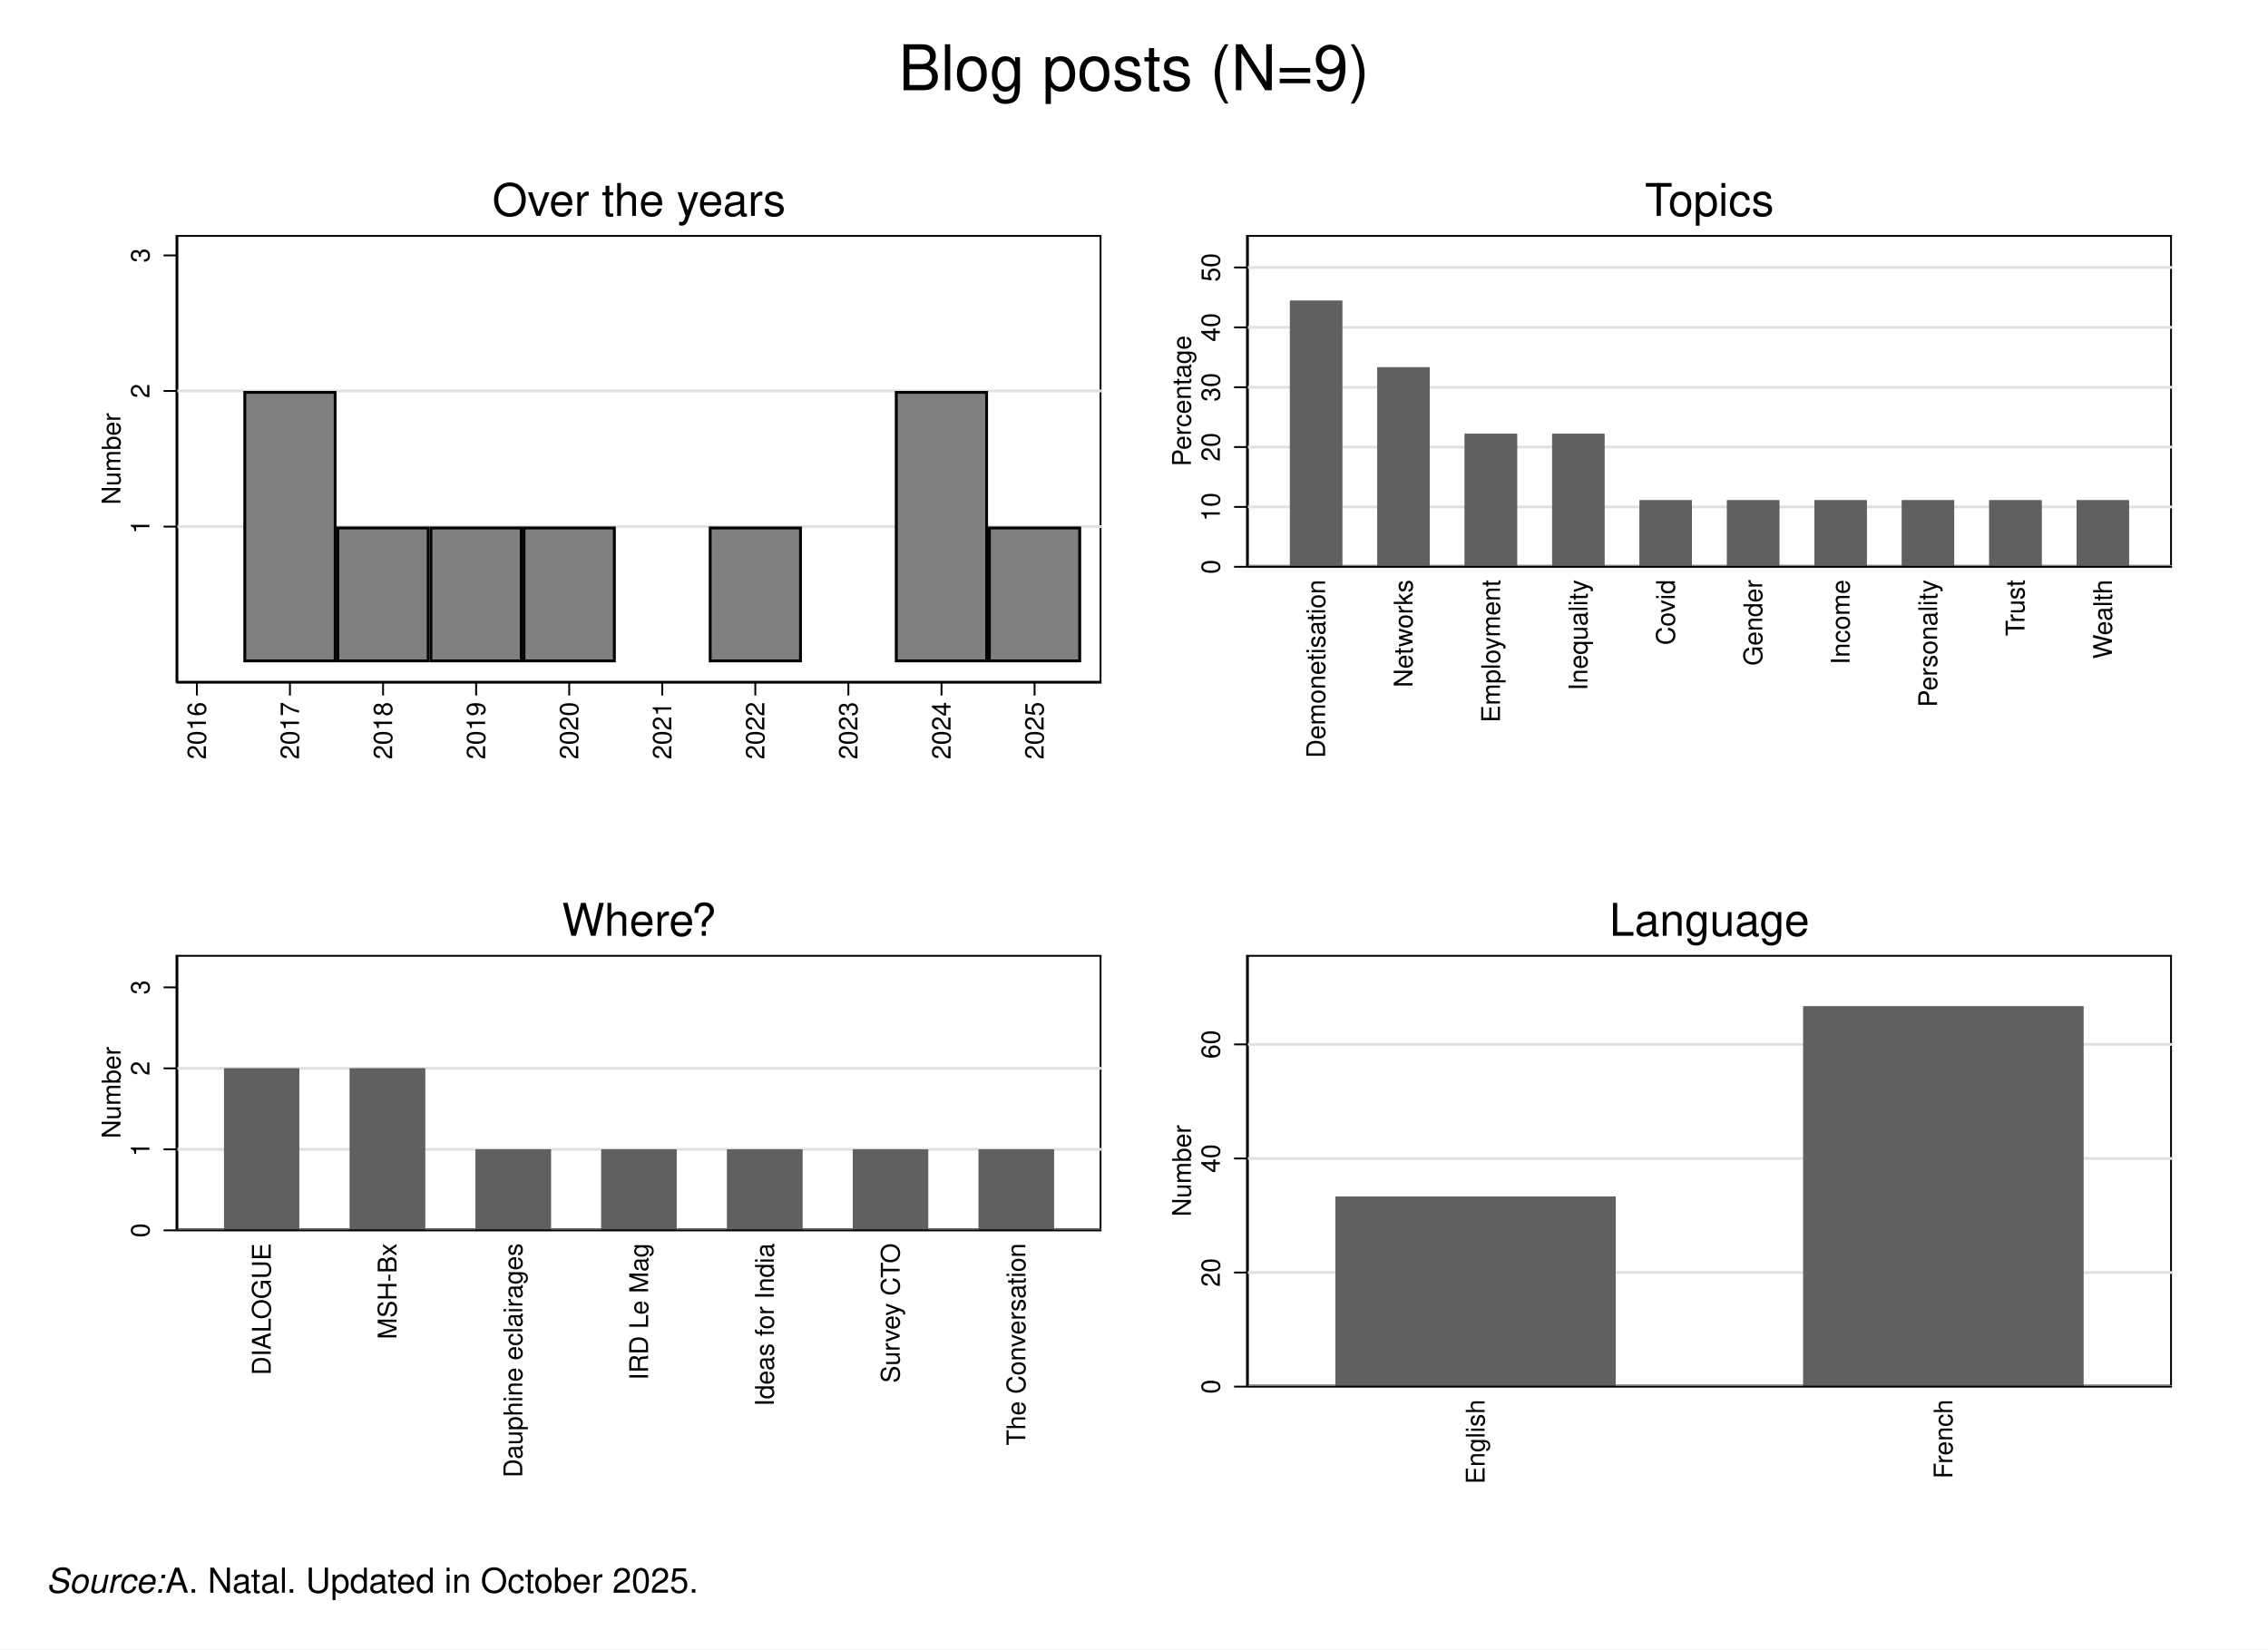
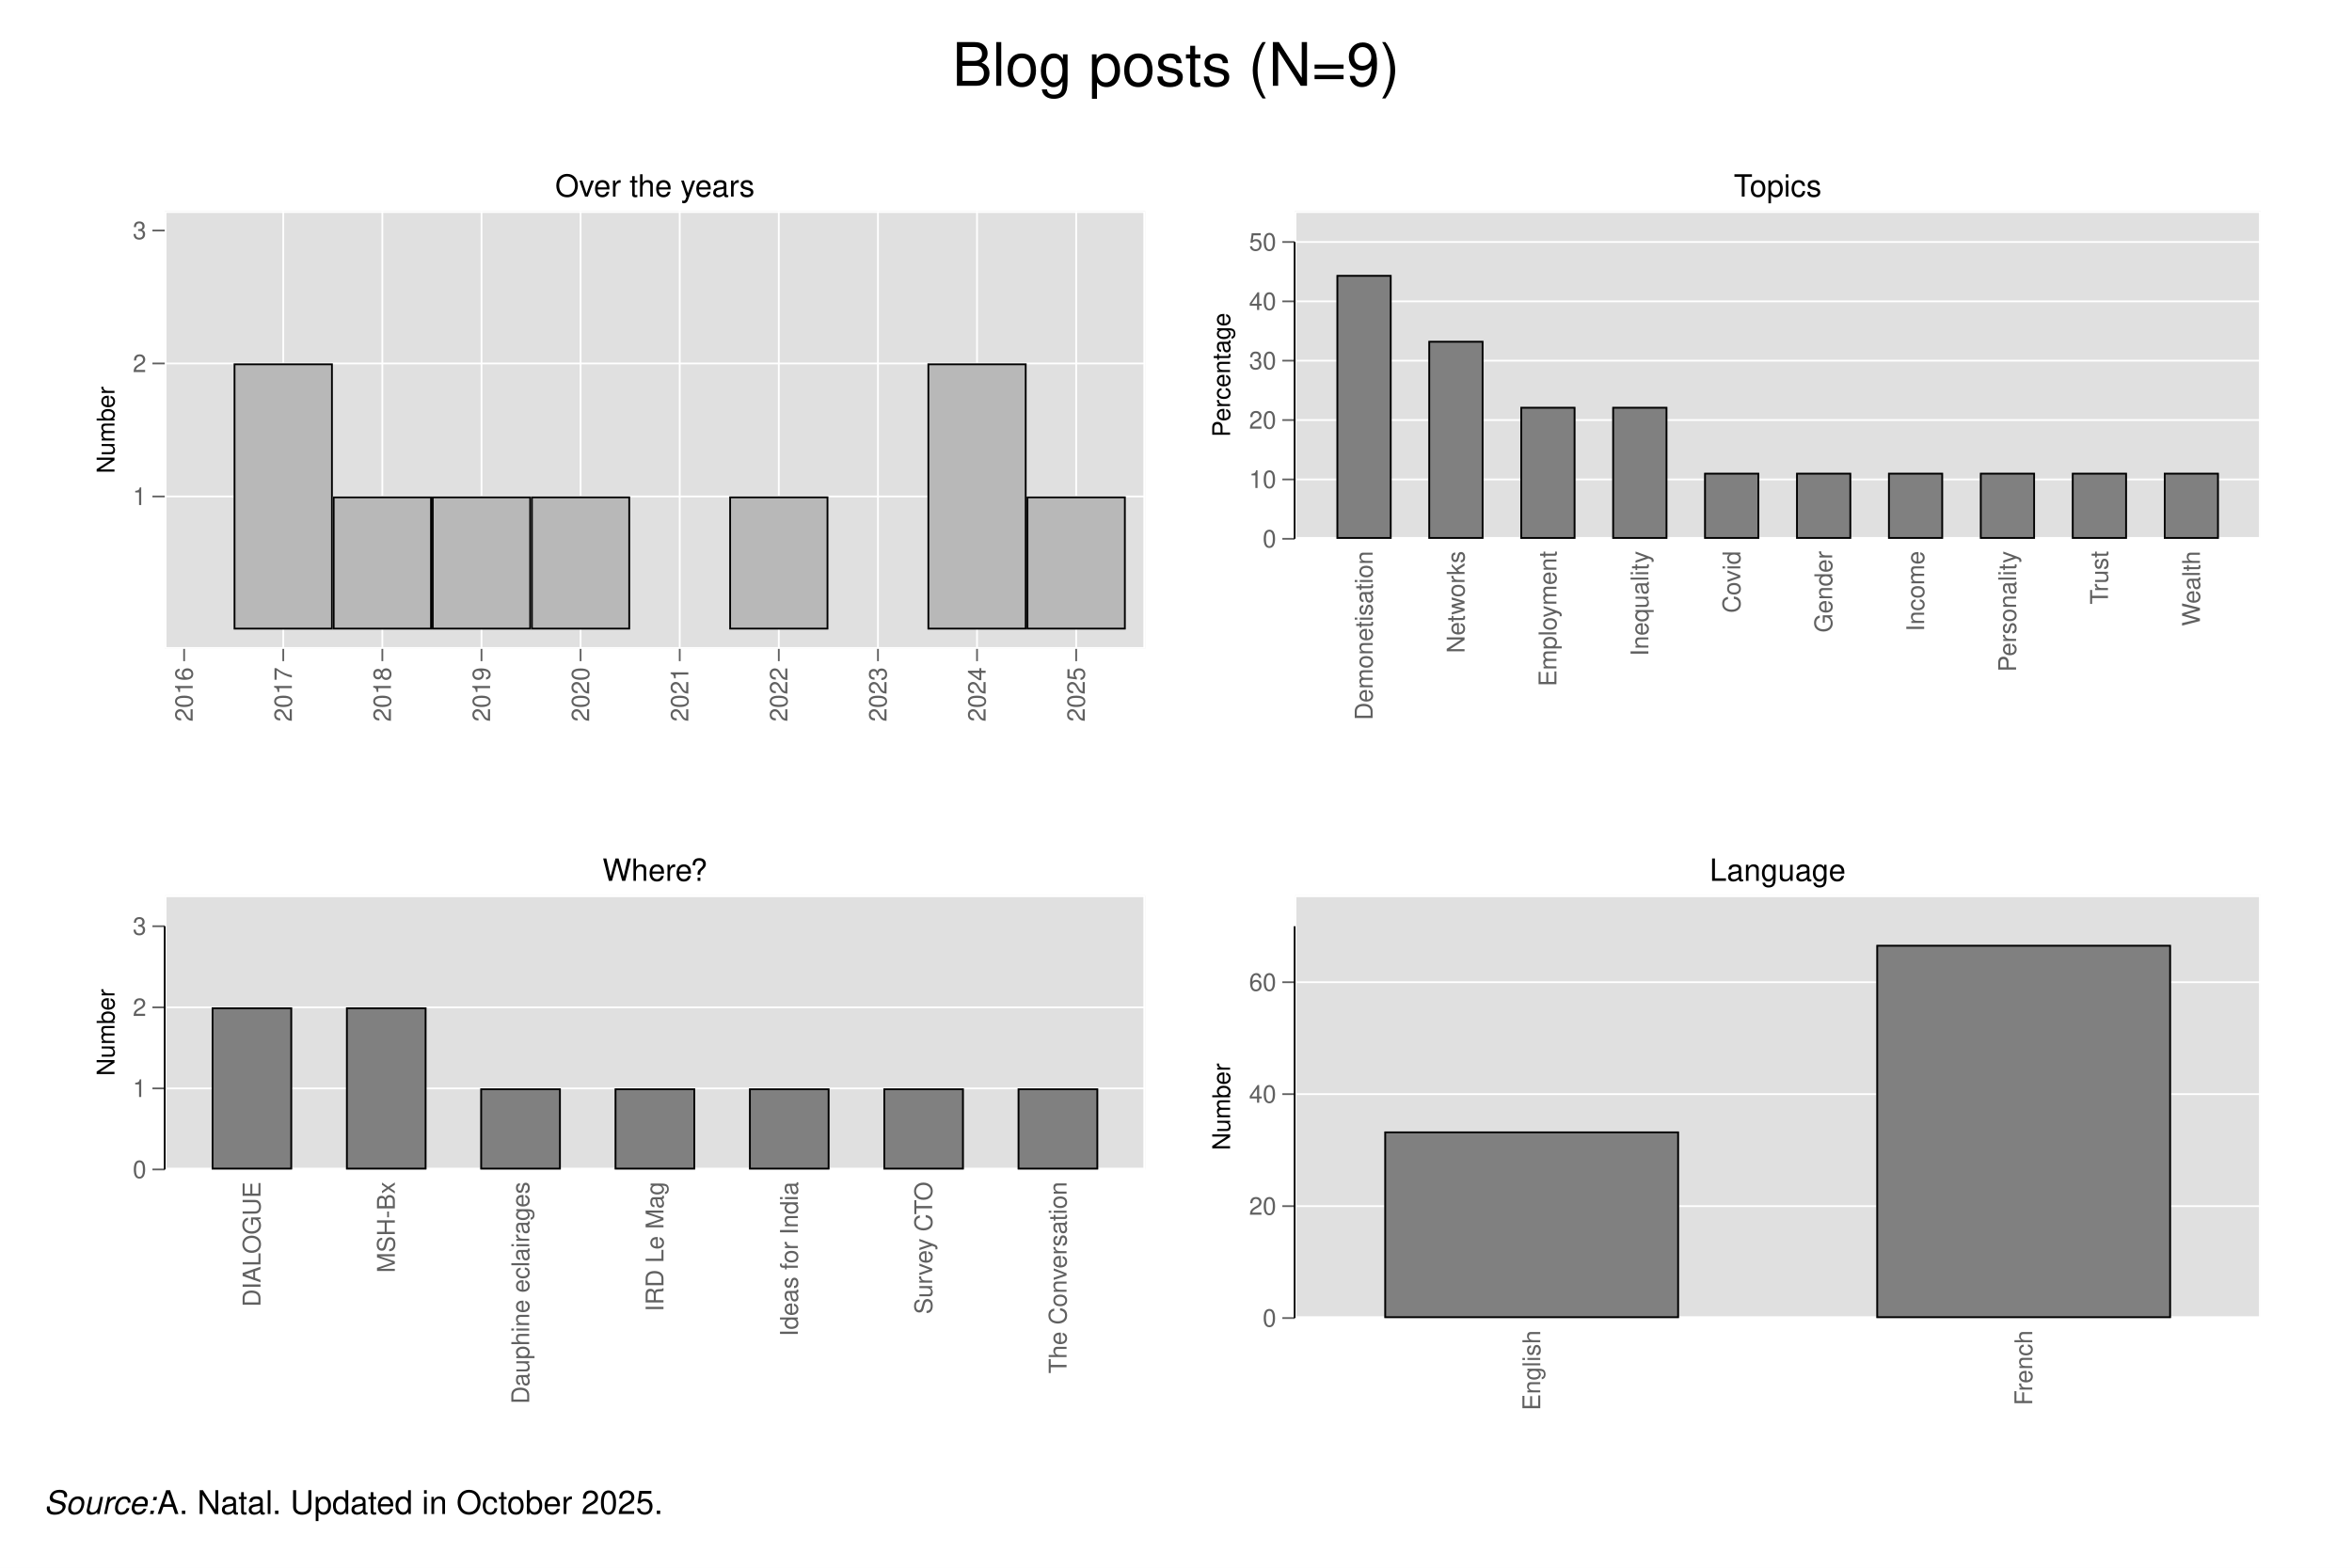
- <svg xmlns="http://www.w3.org/2000/svg" version="1.1" width="5.50in" height="4.00in" viewBox="0 0 3960 2880">
-   <rect x="0" y="0" width="3960" height="2880" style="fill:#FFFFFF;stroke:none" />
-   <rect x="0.00" y="0.00" width="3959.88" height="2880.00" style="fill:#FFFFFF" />
-   <rect x="2.88" y="2.88" width="3954.12" height="2874.24" style="fill:none;stroke:#FFFFFF;stroke-width:5.76" />
-   <rect x="63.36" y="207.91" width="3833.16" height="1257.09" style="fill:#FFFFFF" />
-   <rect x="65.52" y="210.07" width="3828.84" height="1252.77" style="fill:none;stroke:#FFFFFF;stroke-width:4.32" />
-   <rect x="110.88" y="255.43" width="1869.12" height="1162.05" style="fill:#FFFFFF" />
-   <rect x="112.50" y="257.05" width="1865.88" height="1158.81" style="fill:none;stroke:#FFFFFF;stroke-width:3.24" />
-   <rect x="309.76" y="411.99" width="1611.82" height="778.51" style="fill:none;stroke:#000000;stroke-width:3.24" />
-   <line x1="308.14" y1="919.61" x2="1923.20" y2="919.61" style="stroke:#E0E0E0;stroke-width:4.86" />
-   <line x1="308.14" y1="682.75" x2="1923.20" y2="682.75" style="stroke:#E0E0E0;stroke-width:4.86" />
-   <rect x="425.08" y="682.75" width="162.48" height="473.73" style="fill:#808080" />
-   <rect x="427.51" y="685.18" width="157.62" height="468.87" style="fill:none;stroke:#000000;stroke-width:4.86" />
-   <rect x="587.57" y="919.61" width="162.48" height="236.86" style="fill:#808080" />
-   <rect x="589.99" y="922.04" width="157.62" height="232.01" style="fill:none;stroke:#000000;stroke-width:4.86" />
-   <rect x="750.05" y="919.61" width="162.48" height="236.86" style="fill:#808080" />
-   <rect x="752.48" y="922.04" width="157.62" height="232.01" style="fill:none;stroke:#000000;stroke-width:4.86" />
-   <rect x="912.53" y="919.61" width="162.48" height="236.86" style="fill:#808080" />
-   <rect x="914.96" y="922.04" width="157.62" height="232.01" style="fill:none;stroke:#000000;stroke-width:4.86" />
-   <rect x="1237.62" y="919.61" width="162.48" height="236.86" style="fill:#808080" />
-   <rect x="1240.05" y="922.04" width="157.62" height="232.01" style="fill:none;stroke:#000000;stroke-width:4.86" />
-   <rect x="1562.59" y="682.75" width="162.48" height="473.73" style="fill:#808080" />
-   <rect x="1565.02" y="685.18" width="157.62" height="468.87" style="fill:none;stroke:#000000;stroke-width:4.86" />
-   <rect x="1725.08" y="919.61" width="162.48" height="236.86" style="fill:#808080" />
-   <rect x="1727.50" y="922.04" width="157.62" height="232.01" style="fill:none;stroke:#000000;stroke-width:4.86" />
-   <line x1="308.14" y1="1192.12" x2="308.14" y2="410.37" style="stroke:#000000;stroke-width:3.24" />
-   <line x1="308.14" y1="919.61" x2="285.62" y2="919.61" style="stroke:#000000;stroke-width:3.24" />
-   <text x="260.90" y="919.61" style="font-family:'Helvetica';font-size:45.05px;fill:#000000" transform="rotate(-90 260.90,919.61)" text-anchor="middle">1</text>
-   <line x1="308.14" y1="682.75" x2="285.62" y2="682.75" style="stroke:#000000;stroke-width:3.24" />
-   <text x="260.90" y="682.75" style="font-family:'Helvetica';font-size:45.05px;fill:#000000" transform="rotate(-90 260.90,682.75)" text-anchor="middle">2</text>
-   <line x1="308.14" y1="446.01" x2="285.62" y2="446.01" style="stroke:#000000;stroke-width:3.24" />
-   <text x="260.90" y="446.01" style="font-family:'Helvetica';font-size:45.05px;fill:#000000" transform="rotate(-90 260.90,446.01)" text-anchor="middle">3</text>
-   <text x="210.29" y="801.18" style="font-family:'Helvetica';font-size:45.05px;fill:#000000" transform="rotate(-90 210.29,801.18)" text-anchor="middle">Number</text>
-   <line x1="308.14" y1="1192.12" x2="1923.20" y2="1192.12" style="stroke:#000000;stroke-width:3.24" />
-   <line x1="343.78" y1="1192.12" x2="343.78" y2="1214.52" style="stroke:#000000;stroke-width:3.24" />
-   <text x="359.57" y="1225.78" style="font-family:'Helvetica';font-size:45.05px;fill:#000000" transform="rotate(-90 359.57,1225.78)" text-anchor="end">2016</text>
-   <line x1="506.26" y1="1192.12" x2="506.26" y2="1214.52" style="stroke:#000000;stroke-width:3.24" />
-   <text x="522.06" y="1225.78" style="font-family:'Helvetica';font-size:45.05px;fill:#000000" transform="rotate(-90 522.06,1225.78)" text-anchor="end">2017</text>
-   <line x1="668.87" y1="1192.12" x2="668.87" y2="1214.52" style="stroke:#000000;stroke-width:3.24" />
-   <text x="684.67" y="1225.78" style="font-family:'Helvetica';font-size:45.05px;fill:#000000" transform="rotate(-90 684.67,1225.78)" text-anchor="end">2018</text>
-   <line x1="831.35" y1="1192.12" x2="831.35" y2="1214.52" style="stroke:#000000;stroke-width:3.24" />
-   <text x="847.15" y="1225.78" style="font-family:'Helvetica';font-size:45.05px;fill:#000000" transform="rotate(-90 847.15,1225.78)" text-anchor="end">2019</text>
-   <line x1="993.84" y1="1192.12" x2="993.84" y2="1214.52" style="stroke:#000000;stroke-width:3.24" />
-   <text x="1009.63" y="1225.78" style="font-family:'Helvetica';font-size:45.05px;fill:#000000" transform="rotate(-90 1009.63,1225.78)" text-anchor="end">2020</text>
-   <line x1="1156.32" y1="1192.12" x2="1156.32" y2="1214.52" style="stroke:#000000;stroke-width:3.24" />
-   <text x="1172.12" y="1225.78" style="font-family:'Helvetica';font-size:45.05px;fill:#000000" transform="rotate(-90 1172.12,1225.78)" text-anchor="end">2021</text>
-   <line x1="1318.80" y1="1192.12" x2="1318.80" y2="1214.52" style="stroke:#000000;stroke-width:3.24" />
-   <text x="1334.60" y="1225.78" style="font-family:'Helvetica';font-size:45.05px;fill:#000000" transform="rotate(-90 1334.60,1225.78)" text-anchor="end">2022</text>
-   <line x1="1481.29" y1="1192.12" x2="1481.29" y2="1214.52" style="stroke:#000000;stroke-width:3.24" />
-   <text x="1497.08" y="1225.78" style="font-family:'Helvetica';font-size:45.05px;fill:#000000" transform="rotate(-90 1497.08,1225.78)" text-anchor="end">2023</text>
-   <line x1="1643.90" y1="1192.12" x2="1643.90" y2="1214.52" style="stroke:#000000;stroke-width:3.24" />
-   <text x="1659.69" y="1225.78" style="font-family:'Helvetica';font-size:45.05px;fill:#000000" transform="rotate(-90 1659.69,1225.78)" text-anchor="end">2024</text>
-   <line x1="1806.38" y1="1192.12" x2="1806.38" y2="1214.52" style="stroke:#000000;stroke-width:3.24" />
-   <text x="1822.18" y="1225.78" style="font-family:'Helvetica';font-size:45.05px;fill:#000000" transform="rotate(-90 1822.18,1225.78)" text-anchor="end">2025</text>
-   <text x="1115.73" y="376.92" style="font-family:'Helvetica';font-size:78.70px;fill:#000000" text-anchor="middle">Over the years</text>
-   <rect x="1980.00" y="255.43" width="1869.00" height="1162.05" style="fill:#FFFFFF" />
-   <rect x="1981.62" y="257.05" width="1865.76" height="1158.81" style="fill:none;stroke:#FFFFFF;stroke-width:3.24" />
-   <rect x="2178.88" y="411.99" width="1611.82" height="576.18" style="fill:none;stroke:#000000;stroke-width:3.24" />
-   <line x1="2177.26" y1="989.78" x2="3792.32" y2="989.78" style="stroke:#E0E0E0;stroke-width:4.86" />
-   <line x1="2177.26" y1="885.21" x2="3792.32" y2="885.21" style="stroke:#E0E0E0;stroke-width:4.86" />
-   <line x1="2177.26" y1="780.64" x2="3792.32" y2="780.64" style="stroke:#E0E0E0;stroke-width:4.86" />
-   <line x1="2177.26" y1="676.19" x2="3792.32" y2="676.19" style="stroke:#E0E0E0;stroke-width:4.86" />
-   <line x1="2177.26" y1="571.62" x2="3792.32" y2="571.62" style="stroke:#E0E0E0;stroke-width:4.86" />
-   <line x1="2177.26" y1="467.05" x2="3792.32" y2="467.05" style="stroke:#E0E0E0;stroke-width:4.86" />
-   <rect x="2252.25" y="525.09" width="91.33" height="464.70" style="fill:#606060" />
-   <rect x="2253.87" y="526.71" width="88.09" height="461.46" style="fill:none;stroke:#606060;stroke-width:3.24" />
-   <rect x="2404.83" y="641.29" width="91.45" height="348.49" style="fill:#606060" />
-   <rect x="2406.45" y="642.91" width="88.21" height="345.25" style="fill:none;stroke:#606060;stroke-width:3.24" />
-   <rect x="2557.42" y="757.50" width="91.45" height="232.29" style="fill:#606060" />
-   <rect x="2559.04" y="759.12" width="88.21" height="229.05" style="fill:none;stroke:#606060;stroke-width:3.24" />
-   <rect x="2710.13" y="757.50" width="91.33" height="232.29" style="fill:#606060" />
-   <rect x="2711.74" y="759.12" width="88.09" height="229.05" style="fill:none;stroke:#606060;stroke-width:3.24" />
-   <rect x="2862.71" y="873.58" width="91.45" height="116.20" style="fill:#606060" />
-   <rect x="2864.33" y="875.20" width="88.21" height="112.96" style="fill:none;stroke:#606060;stroke-width:3.24" />
-   <rect x="3015.42" y="873.58" width="91.33" height="116.20" style="fill:#606060" />
-   <rect x="3017.04" y="875.20" width="88.09" height="112.96" style="fill:none;stroke:#606060;stroke-width:3.24" />
-   <rect x="3168.00" y="873.58" width="91.45" height="116.20" style="fill:#606060" />
-   <rect x="3169.62" y="875.20" width="88.21" height="112.96" style="fill:none;stroke:#606060;stroke-width:3.24" />
-   <rect x="3320.71" y="873.58" width="91.33" height="116.20" style="fill:#606060" />
-   <rect x="3322.33" y="875.20" width="88.09" height="112.96" style="fill:none;stroke:#606060;stroke-width:3.24" />
-   <rect x="3473.29" y="873.58" width="91.45" height="116.20" style="fill:#606060" />
-   <rect x="3474.91" y="875.20" width="88.21" height="112.96" style="fill:none;stroke:#606060;stroke-width:3.24" />
-   <rect x="3625.88" y="873.58" width="91.45" height="116.20" style="fill:#606060" />
-   <rect x="3627.49" y="875.20" width="88.21" height="112.96" style="fill:none;stroke:#606060;stroke-width:3.24" />
-   <line x1="2177.26" y1="989.78" x2="2177.26" y2="410.37" style="stroke:#000000;stroke-width:3.24" />
-   <line x1="2177.26" y1="989.78" x2="2154.74" y2="989.78" style="stroke:#000000;stroke-width:3.24" />
-   <text x="2129.90" y="989.78" style="font-family:'Helvetica';font-size:45.05px;fill:#000000" transform="rotate(-90 2129.90,989.78)" text-anchor="middle">0</text>
-   <line x1="2177.26" y1="885.21" x2="2154.74" y2="885.21" style="stroke:#000000;stroke-width:3.24" />
-   <text x="2129.90" y="885.21" style="font-family:'Helvetica';font-size:45.05px;fill:#000000" transform="rotate(-90 2129.90,885.21)" text-anchor="middle">10</text>
-   <line x1="2177.26" y1="780.64" x2="2154.74" y2="780.64" style="stroke:#000000;stroke-width:3.24" />
-   <text x="2129.90" y="780.64" style="font-family:'Helvetica';font-size:45.05px;fill:#000000" transform="rotate(-90 2129.90,780.64)" text-anchor="middle">20</text>
-   <line x1="2177.26" y1="676.19" x2="2154.74" y2="676.19" style="stroke:#000000;stroke-width:3.24" />
-   <text x="2129.90" y="676.19" style="font-family:'Helvetica';font-size:45.05px;fill:#000000" transform="rotate(-90 2129.90,676.19)" text-anchor="middle">30</text>
-   <line x1="2177.26" y1="571.62" x2="2154.74" y2="571.62" style="stroke:#000000;stroke-width:3.24" />
-   <text x="2129.90" y="571.62" style="font-family:'Helvetica';font-size:45.05px;fill:#000000" transform="rotate(-90 2129.90,571.62)" text-anchor="middle">40</text>
-   <line x1="2177.26" y1="467.05" x2="2154.74" y2="467.05" style="stroke:#000000;stroke-width:3.24" />
-   <text x="2129.90" y="467.05" style="font-family:'Helvetica';font-size:45.05px;fill:#000000" transform="rotate(-90 2129.90,467.05)" text-anchor="middle">50</text>
-   <text x="2079.28" y="700.08" style="font-family:'Helvetica';font-size:45.05px;fill:#000000" transform="rotate(-90 2079.28,700.08)" text-anchor="middle">Percentage</text>
-   <line x1="2177.26" y1="989.78" x2="3792.32" y2="989.78" style="stroke:#000000;stroke-width:3.24" />
-   <text x="2313.71" y="1012.31" style="font-family:'Helvetica';font-size:45.05px;fill:#000000" transform="rotate(-90 2313.71,1012.31)" text-anchor="end">Demonetisation</text>
-   <text x="2466.29" y="1012.31" style="font-family:'Helvetica';font-size:45.05px;fill:#000000" transform="rotate(-90 2466.29,1012.31)" text-anchor="end">Networks</text>
-   <text x="2619.00" y="1012.31" style="font-family:'Helvetica';font-size:45.05px;fill:#000000" transform="rotate(-90 2619.00,1012.31)" text-anchor="end">Employment</text>
-   <text x="2771.59" y="1012.31" style="font-family:'Helvetica';font-size:45.05px;fill:#000000" transform="rotate(-90 2771.59,1012.31)" text-anchor="end">Inequality</text>
-   <text x="2924.29" y="1012.31" style="font-family:'Helvetica';font-size:45.05px;fill:#000000" transform="rotate(-90 2924.29,1012.31)" text-anchor="end">Covid</text>
-   <text x="3076.88" y="1012.31" style="font-family:'Helvetica';font-size:45.05px;fill:#000000" transform="rotate(-90 3076.88,1012.31)" text-anchor="end">Gender</text>
-   <text x="3229.46" y="1012.31" style="font-family:'Helvetica';font-size:45.05px;fill:#000000" transform="rotate(-90 3229.46,1012.31)" text-anchor="end">Income</text>
-   <text x="3382.17" y="1012.31" style="font-family:'Helvetica';font-size:45.05px;fill:#000000" transform="rotate(-90 3382.17,1012.31)" text-anchor="end">Personality</text>
-   <text x="3534.75" y="1012.31" style="font-family:'Helvetica';font-size:45.05px;fill:#000000" transform="rotate(-90 3534.75,1012.31)" text-anchor="end">Trust</text>
-   <text x="3687.46" y="1012.31" style="font-family:'Helvetica';font-size:45.05px;fill:#000000" transform="rotate(-90 3687.46,1012.31)" text-anchor="end">Wealth</text>
-   <text x="2984.73" y="376.92" style="font-family:'Helvetica';font-size:78.70px;fill:#000000" text-anchor="middle">Topics</text>
-   <rect x="63.36" y="1465.00" width="3833.16" height="1257.09" style="fill:#FFFFFF" />
-   <rect x="65.52" y="1467.16" width="3828.84" height="1252.77" style="fill:none;stroke:#FFFFFF;stroke-width:4.32" />
-   <rect x="110.88" y="1512.52" width="1869.12" height="1162.05" style="fill:#FFFFFF" />
-   <rect x="112.50" y="1514.14" width="1865.88" height="1158.81" style="fill:none;stroke:#FFFFFF;stroke-width:3.24" />
-   <rect x="309.76" y="1669.08" width="1611.82" height="477.79" style="fill:none;stroke:#000000;stroke-width:3.24" />
-   <line x1="308.14" y1="2148.49" x2="1923.20" y2="2148.49" style="stroke:#E0E0E0;stroke-width:4.86" />
-   <line x1="308.14" y1="2007.04" x2="1923.20" y2="2007.04" style="stroke:#E0E0E0;stroke-width:4.86" />
-   <line x1="308.14" y1="1865.59" x2="1923.20" y2="1865.59" style="stroke:#E0E0E0;stroke-width:4.86" />
-   <rect x="391.17" y="1865.59" width="131.55" height="282.90" style="fill:#606060" />
-   <rect x="392.79" y="1867.21" width="128.31" height="279.66" style="fill:none;stroke:#606060;stroke-width:3.24" />
-   <rect x="610.71" y="1865.59" width="131.55" height="282.90" style="fill:#606060" />
-   <rect x="612.33" y="1867.21" width="128.31" height="279.66" style="fill:none;stroke:#606060;stroke-width:3.24" />
-   <rect x="830.36" y="2007.04" width="131.55" height="141.45" style="fill:#606060" />
-   <rect x="831.98" y="2008.66" width="128.31" height="138.21" style="fill:none;stroke:#606060;stroke-width:3.24" />
-   <rect x="1049.90" y="2007.04" width="131.55" height="141.45" style="fill:#606060" />
-   <rect x="1051.51" y="2008.66" width="128.31" height="138.21" style="fill:none;stroke:#606060;stroke-width:3.24" />
-   <rect x="1269.55" y="2007.04" width="131.55" height="141.45" style="fill:#606060" />
-   <rect x="1271.17" y="2008.66" width="128.31" height="138.21" style="fill:none;stroke:#606060;stroke-width:3.24" />
-   <rect x="1489.21" y="2007.04" width="131.42" height="141.45" style="fill:#606060" />
-   <rect x="1490.83" y="2008.66" width="128.18" height="138.21" style="fill:none;stroke:#606060;stroke-width:3.24" />
-   <rect x="1708.74" y="2007.04" width="131.55" height="141.45" style="fill:#606060" />
-   <rect x="1710.36" y="2008.66" width="128.31" height="138.21" style="fill:none;stroke:#606060;stroke-width:3.24" />
-   <line x1="308.14" y1="2148.49" x2="308.14" y2="1667.46" style="stroke:#000000;stroke-width:3.24" />
-   <line x1="308.14" y1="2148.49" x2="285.62" y2="2148.49" style="stroke:#000000;stroke-width:3.24" />
-   <text x="260.90" y="2148.49" style="font-family:'Helvetica';font-size:45.05px;fill:#000000" transform="rotate(-90 260.90,2148.49)" text-anchor="middle">0</text>
-   <line x1="308.14" y1="2007.04" x2="285.62" y2="2007.04" style="stroke:#000000;stroke-width:3.24" />
-   <text x="260.90" y="2007.04" style="font-family:'Helvetica';font-size:45.05px;fill:#000000" transform="rotate(-90 260.90,2007.04)" text-anchor="middle">1</text>
-   <line x1="308.14" y1="1865.59" x2="285.62" y2="1865.59" style="stroke:#000000;stroke-width:3.24" />
-   <text x="260.90" y="1865.59" style="font-family:'Helvetica';font-size:45.05px;fill:#000000" transform="rotate(-90 260.90,1865.59)" text-anchor="middle">2</text>
-   <line x1="308.14" y1="1724.14" x2="285.62" y2="1724.14" style="stroke:#000000;stroke-width:3.24" />
-   <text x="260.90" y="1724.14" style="font-family:'Helvetica';font-size:45.05px;fill:#000000" transform="rotate(-90 260.90,1724.14)" text-anchor="middle">3</text>
-   <text x="210.29" y="1907.91" style="font-family:'Helvetica';font-size:45.05px;fill:#000000" transform="rotate(-90 210.29,1907.91)" text-anchor="middle">Number</text>
-   <line x1="308.14" y1="2148.49" x2="1923.20" y2="2148.49" style="stroke:#000000;stroke-width:3.24" />
-   <text x="472.68" y="2171.01" style="font-family:'Helvetica';font-size:45.05px;fill:#000000" transform="rotate(-90 472.68,2171.01)" text-anchor="end">DIALOGUE</text>
-   <text x="692.34" y="2171.01" style="font-family:'Helvetica';font-size:45.05px;fill:#000000" transform="rotate(-90 692.34,2171.01)" text-anchor="end">MSH-Bx</text>
-   <text x="911.87" y="2171.01" style="font-family:'Helvetica';font-size:45.05px;fill:#000000" transform="rotate(-90 911.87,2171.01)" text-anchor="end">Dauphine eclairages</text>
-   <text x="1131.53" y="2171.01" style="font-family:'Helvetica';font-size:45.05px;fill:#000000" transform="rotate(-90 1131.53,2171.01)" text-anchor="end">IRD Le Mag</text>
-   <text x="1351.06" y="2171.01" style="font-family:'Helvetica';font-size:45.05px;fill:#000000" transform="rotate(-90 1351.06,2171.01)" text-anchor="end">Ideas for India</text>
-   <text x="1570.72" y="2171.01" style="font-family:'Helvetica';font-size:45.05px;fill:#000000" transform="rotate(-90 1570.72,2171.01)" text-anchor="end">Survey CTO</text>
-   <text x="1790.25" y="2171.01" style="font-family:'Helvetica';font-size:45.05px;fill:#000000" transform="rotate(-90 1790.25,2171.01)" text-anchor="end">The Conversation</text>
-   <text x="1115.73" y="1634.01" style="font-family:'Helvetica';font-size:78.70px;fill:#000000" text-anchor="middle">Where?</text>
-   <rect x="1980.00" y="1512.52" width="1869.00" height="1162.05" style="fill:#FFFFFF" />
-   <rect x="1981.62" y="1514.14" width="1865.76" height="1158.81" style="fill:none;stroke:#FFFFFF;stroke-width:3.24" />
-   <rect x="2178.88" y="1669.08" width="1611.82" height="750.67" style="fill:none;stroke:#000000;stroke-width:3.24" />
-   <line x1="2177.26" y1="2421.37" x2="3792.32" y2="2421.37" style="stroke:#E0E0E0;stroke-width:4.86" />
-   <line x1="2177.26" y1="2222.12" x2="3792.32" y2="2222.12" style="stroke:#E0E0E0;stroke-width:4.86" />
-   <line x1="2177.26" y1="2023.00" x2="3792.32" y2="2023.00" style="stroke:#E0E0E0;stroke-width:4.86" />
-   <line x1="2177.26" y1="1823.76" x2="3792.32" y2="1823.76" style="stroke:#E0E0E0;stroke-width:4.86" />
-   <rect x="2331.70" y="2089.34" width="489.18" height="332.03" style="fill:#606060" />
-   <rect x="2333.32" y="2090.96" width="485.94" height="328.79" style="fill:none;stroke:#606060;stroke-width:3.24" />
-   <rect x="3148.57" y="1757.30" width="489.18" height="664.06" style="fill:#606060" />
-   <rect x="3150.19" y="1758.92" width="485.94" height="660.82" style="fill:none;stroke:#606060;stroke-width:3.24" />
-   <line x1="2177.26" y1="2421.37" x2="2177.26" y2="1667.46" style="stroke:#000000;stroke-width:3.24" />
-   <line x1="2177.26" y1="2421.37" x2="2154.74" y2="2421.37" style="stroke:#000000;stroke-width:3.24" />
-   <text x="2129.90" y="2421.37" style="font-family:'Helvetica';font-size:45.05px;fill:#000000" transform="rotate(-90 2129.90,2421.37)" text-anchor="middle">0</text>
-   <line x1="2177.26" y1="2222.12" x2="2154.74" y2="2222.12" style="stroke:#000000;stroke-width:3.24" />
-   <text x="2129.90" y="2222.12" style="font-family:'Helvetica';font-size:45.05px;fill:#000000" transform="rotate(-90 2129.90,2222.12)" text-anchor="middle">20</text>
-   <line x1="2177.26" y1="2023.00" x2="2154.74" y2="2023.00" style="stroke:#000000;stroke-width:3.24" />
-   <text x="2129.90" y="2023.00" style="font-family:'Helvetica';font-size:45.05px;fill:#000000" transform="rotate(-90 2129.90,2023.00)" text-anchor="middle">40</text>
-   <line x1="2177.26" y1="1823.76" x2="2154.74" y2="1823.76" style="stroke:#000000;stroke-width:3.24" />
-   <text x="2129.90" y="1823.76" style="font-family:'Helvetica';font-size:45.05px;fill:#000000" transform="rotate(-90 2129.90,1823.76)" text-anchor="middle">60</text>
-   <text x="2079.28" y="2044.41" style="font-family:'Helvetica';font-size:45.05px;fill:#000000" transform="rotate(-90 2079.28,2044.41)" text-anchor="middle">Number</text>
-   <line x1="2177.26" y1="2421.37" x2="3792.32" y2="2421.37" style="stroke:#000000;stroke-width:3.24" />
-   <text x="2592.15" y="2443.89" style="font-family:'Helvetica';font-size:45.05px;fill:#000000" transform="rotate(-90 2592.15,2443.89)" text-anchor="end">English</text>
-   <text x="3409.02" y="2443.89" style="font-family:'Helvetica';font-size:45.05px;fill:#000000" transform="rotate(-90 3409.02,2443.89)" text-anchor="end">French</text>
-   <text x="2984.73" y="1634.01" style="font-family:'Helvetica';font-size:78.70px;fill:#000000" text-anchor="middle">Language</text>
-   <text x="80.69" y="2781.24" style="fill:#000000">
-     <tspan style="font-family:'Helvetica';font-style:italic;font-size:60.02px">Source:</tspan>
-     <tspan style="font-family:'Helvetica';font-size:60.02px"> A. Natal. Updated in October 2025.</tspan>
+ <svg xmlns="http://www.w3.org/2000/svg" version="1.1" width="6.00in" height="4.00in" viewBox="0 0 4320 2880">
+   <rect x="0" y="0" width="4320" height="2880" style="fill:#FFFFFF;stroke:none" />
+   <rect x="0.00" y="0.00" width="4320.00" height="2880.00" style="fill:#FFFFFF" />
+   <rect x="2.88" y="2.88" width="4314.24" height="2874.24" style="fill:none;stroke:#FFFFFF;stroke-width:5.76" />
+   <rect x="63.31" y="207.90" width="4193.24" height="1257.14" style="fill:#FFFFFF" />
+   <rect x="65.47" y="210.06" width="4188.92" height="1252.82" style="fill:none;stroke:#FFFFFF;stroke-width:4.32" />
+   <rect x="110.83" y="255.42" width="2049.17" height="1162.10" style="fill:#FFFFFF" />
+   <rect x="112.45" y="257.04" width="2045.93" height="1158.86" style="fill:none;stroke:#FFFFFF;stroke-width:3.24" />
+   <rect x="302.54" y="387.86" width="1800.77" height="804.21" style="fill:#E0E0E0" />
+   <rect x="304.15" y="389.48" width="1797.53" height="800.97" style="fill:none;stroke:#FFFFFF;stroke-width:3.24" />
+   <line x1="302.54" y1="912.07" x2="2103.30" y2="912.07" style="stroke:#FFFFFF;stroke-width:3.24" />
+   <line x1="302.54" y1="667.72" x2="2103.30" y2="667.72" style="stroke:#FFFFFF;stroke-width:3.24" />
+   <line x1="520.29" y1="1192.07" x2="520.29" y2="387.86" style="stroke:#FFFFFF;stroke-width:3.24" />
+   <line x1="702.27" y1="1192.07" x2="702.27" y2="387.86" style="stroke:#FFFFFF;stroke-width:3.24" />
+   <line x1="884.38" y1="1192.07" x2="884.38" y2="387.86" style="stroke:#FFFFFF;stroke-width:3.24" />
+   <line x1="1066.37" y1="1192.07" x2="1066.37" y2="387.86" style="stroke:#FFFFFF;stroke-width:3.24" />
+   <line x1="1248.48" y1="1192.07" x2="1248.48" y2="387.86" style="stroke:#FFFFFF;stroke-width:3.24" />
+   <line x1="1430.46" y1="1192.07" x2="1430.46" y2="387.86" style="stroke:#FFFFFF;stroke-width:3.24" />
+   <line x1="1612.58" y1="1192.07" x2="1612.58" y2="387.86" style="stroke:#FFFFFF;stroke-width:3.24" />
+   <line x1="1794.56" y1="1192.07" x2="1794.56" y2="387.86" style="stroke:#FFFFFF;stroke-width:3.24" />
+   <line x1="1976.67" y1="1192.07" x2="1976.67" y2="387.86" style="stroke:#FFFFFF;stroke-width:3.24" />
+   <rect x="429.17" y="667.72" width="182.11" height="488.71" style="fill:#B8B8B8" />
+   <rect x="430.78" y="669.34" width="178.88" height="485.47" style="fill:none;stroke:#000000;stroke-width:3.24" />
+   <rect x="611.28" y="912.07" width="181.98" height="244.35" style="fill:#B8B8B8" />
+   <rect x="612.90" y="913.69" width="178.74" height="241.11" style="fill:none;stroke:#000000;stroke-width:3.24" />
+   <rect x="793.26" y="912.07" width="182.12" height="244.35" style="fill:#B8B8B8" />
+   <rect x="794.88" y="913.69" width="178.88" height="241.11" style="fill:none;stroke:#000000;stroke-width:3.24" />
+   <rect x="975.38" y="912.07" width="181.98" height="244.35" style="fill:#B8B8B8" />
+   <rect x="976.99" y="913.69" width="178.74" height="241.11" style="fill:none;stroke:#000000;stroke-width:3.24" />
+   <rect x="1339.47" y="912.07" width="181.98" height="244.35" style="fill:#B8B8B8" />
+   <rect x="1341.09" y="913.69" width="178.74" height="241.11" style="fill:none;stroke:#000000;stroke-width:3.24" />
+   <rect x="1703.57" y="667.72" width="181.98" height="488.71" style="fill:#B8B8B8" />
+   <rect x="1705.18" y="669.34" width="178.74" height="485.47" style="fill:none;stroke:#000000;stroke-width:3.24" />
+   <rect x="1885.55" y="912.07" width="182.11" height="244.35" style="fill:#B8B8B8" />
+   <rect x="1887.16" y="913.69" width="178.88" height="241.11" style="fill:none;stroke:#000000;stroke-width:3.24" />
+   <line x1="302.54" y1="912.07" x2="279.99" y2="912.07" style="stroke:#606060;stroke-width:3.24" />
+   <text x="268.79" y="927.84" style="font-family:'Helvetica';font-size:44.95px;fill:#606060" text-anchor="end">1</text>
+   <line x1="302.54" y1="667.72" x2="279.99" y2="667.72" style="stroke:#606060;stroke-width:3.24" />
+   <text x="268.79" y="683.49" style="font-family:'Helvetica';font-size:44.95px;fill:#606060" text-anchor="end">2</text>
+   <line x1="302.54" y1="423.50" x2="279.99" y2="423.50" style="stroke:#606060;stroke-width:3.24" />
+   <text x="268.79" y="439.27" style="font-family:'Helvetica';font-size:44.95px;fill:#606060" text-anchor="end">3</text>
+   <text x="210.28" y="789.90" style="font-family:'Helvetica';font-size:44.95px;fill:#000000" transform="rotate(-90 210.28,789.90)" text-anchor="middle">Number</text>
+   <line x1="338.18" y1="1192.07" x2="338.18" y2="1214.61" style="stroke:#606060;stroke-width:3.24" />
+   <text x="353.94" y="1225.82" style="font-family:'Helvetica';font-size:44.95px;fill:#606060" transform="rotate(-90 353.94,1225.82)" text-anchor="end">2016</text>
+   <line x1="520.29" y1="1192.07" x2="520.29" y2="1214.61" style="stroke:#606060;stroke-width:3.24" />
+   <text x="536.06" y="1225.82" style="font-family:'Helvetica';font-size:44.95px;fill:#606060" transform="rotate(-90 536.06,1225.82)" text-anchor="end">2017</text>
+   <line x1="702.27" y1="1192.07" x2="702.27" y2="1214.61" style="stroke:#606060;stroke-width:3.24" />
+   <text x="718.04" y="1225.82" style="font-family:'Helvetica';font-size:44.95px;fill:#606060" transform="rotate(-90 718.04,1225.82)" text-anchor="end">2018</text>
+   <line x1="884.38" y1="1192.07" x2="884.38" y2="1214.61" style="stroke:#606060;stroke-width:3.24" />
+   <text x="900.15" y="1225.82" style="font-family:'Helvetica';font-size:44.95px;fill:#606060" transform="rotate(-90 900.15,1225.82)" text-anchor="end">2019</text>
+   <line x1="1066.37" y1="1192.07" x2="1066.37" y2="1214.61" style="stroke:#606060;stroke-width:3.24" />
+   <text x="1082.13" y="1225.82" style="font-family:'Helvetica';font-size:44.95px;fill:#606060" transform="rotate(-90 1082.13,1225.82)" text-anchor="end">2020</text>
+   <line x1="1248.48" y1="1192.07" x2="1248.48" y2="1214.61" style="stroke:#606060;stroke-width:3.24" />
+   <text x="1264.25" y="1225.82" style="font-family:'Helvetica';font-size:44.95px;fill:#606060" transform="rotate(-90 1264.25,1225.82)" text-anchor="end">2021</text>
+   <line x1="1430.46" y1="1192.07" x2="1430.46" y2="1214.61" style="stroke:#606060;stroke-width:3.24" />
+   <text x="1446.23" y="1225.82" style="font-family:'Helvetica';font-size:44.95px;fill:#606060" transform="rotate(-90 1446.23,1225.82)" text-anchor="end">2022</text>
+   <line x1="1612.58" y1="1192.07" x2="1612.58" y2="1214.61" style="stroke:#606060;stroke-width:3.24" />
+   <text x="1628.34" y="1225.82" style="font-family:'Helvetica';font-size:44.95px;fill:#606060" transform="rotate(-90 1628.34,1225.82)" text-anchor="end">2023</text>
+   <line x1="1794.56" y1="1192.07" x2="1794.56" y2="1214.61" style="stroke:#606060;stroke-width:3.24" />
+   <text x="1810.32" y="1225.82" style="font-family:'Helvetica';font-size:44.95px;fill:#606060" transform="rotate(-90 1810.32,1225.82)" text-anchor="end">2024</text>
+   <line x1="1976.67" y1="1192.07" x2="1976.67" y2="1214.61" style="stroke:#606060;stroke-width:3.24" />
+   <text x="1992.44" y="1225.82" style="font-family:'Helvetica';font-size:44.95px;fill:#606060" transform="rotate(-90 1992.44,1225.82)" text-anchor="end">2025</text>
+   <text x="1202.85" y="361.18" style="font-family:'Helvetica';font-size:56.30px;fill:#000000" text-anchor="middle">Over the years</text>
+   <rect x="2160.00" y="255.42" width="2049.03" height="1162.10" style="fill:#FFFFFF" />
+   <rect x="2161.62" y="257.04" width="2045.79" height="1158.86" style="fill:none;stroke:#FFFFFF;stroke-width:3.24" />
+   <rect x="2377.89" y="387.86" width="1774.44" height="601.97" style="fill:#E0E0E0" />
+   <rect x="2379.51" y="389.48" width="1771.20" height="598.73" style="fill:none;stroke:#FFFFFF;stroke-width:3.24" />
+   <line x1="2377.89" y1="989.84" x2="4152.33" y2="989.84" style="stroke:#FFFFFF;stroke-width:3.24" />
+   <line x1="2377.89" y1="880.75" x2="4152.33" y2="880.75" style="stroke:#FFFFFF;stroke-width:3.24" />
+   <line x1="2377.89" y1="771.67" x2="4152.33" y2="771.67" style="stroke:#FFFFFF;stroke-width:3.24" />
+   <line x1="2377.89" y1="662.59" x2="4152.33" y2="662.59" style="stroke:#FFFFFF;stroke-width:3.24" />
+   <line x1="2377.89" y1="553.64" x2="4152.33" y2="553.64" style="stroke:#FFFFFF;stroke-width:3.24" />
+   <line x1="2377.89" y1="444.56" x2="4152.33" y2="444.56" style="stroke:#FFFFFF;stroke-width:3.24" />
+   <rect x="2454.84" y="505.18" width="101.11" height="484.66" style="fill:#808080" />
+   <rect x="2456.46" y="506.80" width="97.88" height="481.42" style="fill:none;stroke:#000000;stroke-width:3.24" />
+   <rect x="2623.59" y="626.27" width="101.11" height="363.56" style="fill:#808080" />
+   <rect x="2625.21" y="627.89" width="97.88" height="360.32" style="fill:none;stroke:#000000;stroke-width:3.24" />
+   <rect x="2792.47" y="747.51" width="101.12" height="242.33" style="fill:#808080" />
+   <rect x="2794.09" y="749.13" width="97.88" height="239.09" style="fill:none;stroke:#000000;stroke-width:3.24" />
+   <rect x="2961.36" y="747.51" width="101.11" height="242.33" style="fill:#808080" />
+   <rect x="2962.98" y="749.13" width="97.88" height="239.09" style="fill:none;stroke:#000000;stroke-width:3.24" />
+   <rect x="3130.11" y="868.60" width="101.11" height="121.23" style="fill:#808080" />
+   <rect x="3131.73" y="870.22" width="97.88" height="117.99" style="fill:none;stroke:#000000;stroke-width:3.24" />
+   <rect x="3298.99" y="868.60" width="101.12" height="121.23" style="fill:#808080" />
+   <rect x="3300.61" y="870.22" width="97.88" height="117.99" style="fill:none;stroke:#000000;stroke-width:3.24" />
+   <rect x="3467.88" y="868.60" width="100.98" height="121.23" style="fill:#808080" />
+   <rect x="3469.50" y="870.22" width="97.74" height="117.99" style="fill:none;stroke:#000000;stroke-width:3.24" />
+   <rect x="3636.63" y="868.60" width="101.11" height="121.23" style="fill:#808080" />
+   <rect x="3638.25" y="870.22" width="97.88" height="117.99" style="fill:none;stroke:#000000;stroke-width:3.24" />
+   <rect x="3805.51" y="868.60" width="101.12" height="121.23" style="fill:#808080" />
+   <rect x="3807.13" y="870.22" width="97.88" height="117.99" style="fill:none;stroke:#000000;stroke-width:3.24" />
+   <rect x="3974.40" y="868.60" width="100.98" height="121.23" style="fill:#808080" />
+   <rect x="3976.02" y="870.22" width="97.74" height="117.99" style="fill:none;stroke:#000000;stroke-width:3.24" />
+   <line x1="2377.89" y1="989.84" x2="2355.34" y2="989.84" style="stroke:#606060;stroke-width:3.24" />
+   <text x="2344.14" y="1005.60" style="font-family:'Helvetica';font-size:44.95px;fill:#606060" text-anchor="end">0</text>
+   <line x1="2377.89" y1="880.75" x2="2355.34" y2="880.75" style="stroke:#606060;stroke-width:3.24" />
+   <text x="2344.14" y="896.52" style="font-family:'Helvetica';font-size:44.95px;fill:#606060" text-anchor="end">10</text>
+   <line x1="2377.89" y1="771.67" x2="2355.34" y2="771.67" style="stroke:#606060;stroke-width:3.24" />
+   <text x="2344.14" y="787.44" style="font-family:'Helvetica';font-size:44.95px;fill:#606060" text-anchor="end">20</text>
+   <line x1="2377.89" y1="662.59" x2="2355.34" y2="662.59" style="stroke:#606060;stroke-width:3.24" />
+   <text x="2344.14" y="678.36" style="font-family:'Helvetica';font-size:44.95px;fill:#606060" text-anchor="end">30</text>
+   <line x1="2377.89" y1="553.64" x2="2355.34" y2="553.64" style="stroke:#606060;stroke-width:3.24" />
+   <text x="2344.14" y="569.41" style="font-family:'Helvetica';font-size:44.95px;fill:#606060" text-anchor="end">40</text>
+   <line x1="2377.89" y1="444.56" x2="2355.34" y2="444.56" style="stroke:#606060;stroke-width:3.24" />
+   <text x="2344.14" y="460.33" style="font-family:'Helvetica';font-size:44.95px;fill:#606060" text-anchor="end">50</text>
+   <line x1="2377.89" y1="989.84" x2="2377.89" y2="444.56" style="stroke:#000000;stroke-width:3.24" />
+   <text x="2259.31" y="688.78" style="font-family:'Helvetica';font-size:44.95px;fill:#000000" transform="rotate(-90 2259.31,688.78)" text-anchor="middle">Percentage</text>
+   <text x="2521.10" y="1012.25" style="font-family:'Helvetica';font-size:44.95px;fill:#606060" transform="rotate(-90 2521.10,1012.25)" text-anchor="end">Demonetisation</text>
+   <text x="2689.98" y="1012.25" style="font-family:'Helvetica';font-size:44.95px;fill:#606060" transform="rotate(-90 2689.98,1012.25)" text-anchor="end">Networks</text>
+   <text x="2858.73" y="1012.25" style="font-family:'Helvetica';font-size:44.95px;fill:#606060" transform="rotate(-90 2858.73,1012.25)" text-anchor="end">Employment</text>
+   <text x="3027.62" y="1012.25" style="font-family:'Helvetica';font-size:44.95px;fill:#606060" transform="rotate(-90 3027.62,1012.25)" text-anchor="end">Inequality</text>
+   <text x="3196.50" y="1012.25" style="font-family:'Helvetica';font-size:44.95px;fill:#606060" transform="rotate(-90 3196.50,1012.25)" text-anchor="end">Covid</text>
+   <text x="3365.25" y="1012.25" style="font-family:'Helvetica';font-size:44.95px;fill:#606060" transform="rotate(-90 3365.25,1012.25)" text-anchor="end">Gender</text>
+   <text x="3534.14" y="1012.25" style="font-family:'Helvetica';font-size:44.95px;fill:#606060" transform="rotate(-90 3534.14,1012.25)" text-anchor="end">Income</text>
+   <text x="3703.02" y="1012.25" style="font-family:'Helvetica';font-size:44.95px;fill:#606060" transform="rotate(-90 3703.02,1012.25)" text-anchor="end">Personality</text>
+   <text x="3871.77" y="1012.25" style="font-family:'Helvetica';font-size:44.95px;fill:#606060" transform="rotate(-90 3871.77,1012.25)" text-anchor="end">Trust</text>
+   <text x="4040.66" y="1012.25" style="font-family:'Helvetica';font-size:44.95px;fill:#606060" transform="rotate(-90 4040.66,1012.25)" text-anchor="end">Wealth</text>
+   <text x="3265.11" y="361.18" style="font-family:'Helvetica';font-size:56.30px;fill:#000000" text-anchor="middle">Topics</text>
+   <rect x="63.31" y="1465.04" width="4193.24" height="1257.00" style="fill:#FFFFFF" />
+   <rect x="65.47" y="1467.20" width="4188.92" height="1252.68" style="fill:none;stroke:#FFFFFF;stroke-width:4.32" />
+   <rect x="110.83" y="1512.56" width="2049.17" height="1161.96" style="fill:#FFFFFF" />
+   <rect x="112.45" y="1514.18" width="2045.93" height="1158.72" style="fill:none;stroke:#FFFFFF;stroke-width:3.24" />
+   <rect x="302.54" y="1644.87" width="1800.77" height="503.56" style="fill:#E0E0E0" />
+   <rect x="304.15" y="1646.49" width="1797.53" height="500.32" style="fill:none;stroke:#FFFFFF;stroke-width:3.24" />
+   <line x1="302.54" y1="2148.42" x2="2103.30" y2="2148.42" style="stroke:#FFFFFF;stroke-width:3.24" />
+   <line x1="302.54" y1="1999.52" x2="2103.30" y2="1999.52" style="stroke:#FFFFFF;stroke-width:3.24" />
+   <line x1="302.54" y1="1850.61" x2="2103.30" y2="1850.61" style="stroke:#FFFFFF;stroke-width:3.24" />
+   <rect x="388.80" y="1850.61" width="147.69" height="297.81" style="fill:#808080" />
+   <rect x="390.42" y="1852.23" width="144.45" height="294.57" style="fill:none;stroke:#000000;stroke-width:3.24" />
+   <rect x="635.58" y="1850.61" width="147.69" height="297.81" style="fill:#808080" />
+   <rect x="637.20" y="1852.23" width="144.45" height="294.57" style="fill:none;stroke:#000000;stroke-width:3.24" />
+   <rect x="882.23" y="1999.52" width="147.82" height="148.91" style="fill:#808080" />
+   <rect x="883.84" y="2001.14" width="144.59" height="145.67" style="fill:none;stroke:#000000;stroke-width:3.24" />
+   <rect x="1129.01" y="1999.52" width="147.82" height="148.91" style="fill:#808080" />
+   <rect x="1130.62" y="2001.14" width="144.59" height="145.67" style="fill:none;stroke:#000000;stroke-width:3.24" />
+   <rect x="1375.79" y="1999.52" width="147.69" height="148.91" style="fill:#808080" />
+   <rect x="1377.40" y="2001.14" width="144.45" height="145.67" style="fill:none;stroke:#000000;stroke-width:3.24" />
+   <rect x="1622.57" y="1999.52" width="147.69" height="148.91" style="fill:#808080" />
+   <rect x="1624.18" y="2001.14" width="144.45" height="145.67" style="fill:none;stroke:#000000;stroke-width:3.24" />
+   <rect x="1869.21" y="1999.52" width="147.83" height="148.91" style="fill:#808080" />
+   <rect x="1870.83" y="2001.14" width="144.59" height="145.67" style="fill:none;stroke:#000000;stroke-width:3.24" />
+   <line x1="302.54" y1="2148.42" x2="279.99" y2="2148.42" style="stroke:#606060;stroke-width:3.24" />
+   <text x="268.79" y="2164.19" style="font-family:'Helvetica';font-size:44.95px;fill:#606060" text-anchor="end">0</text>
+   <line x1="302.54" y1="1999.52" x2="279.99" y2="1999.52" style="stroke:#606060;stroke-width:3.24" />
+   <text x="268.79" y="2015.28" style="font-family:'Helvetica';font-size:44.95px;fill:#606060" text-anchor="end">1</text>
+   <line x1="302.54" y1="1850.61" x2="279.99" y2="1850.61" style="stroke:#606060;stroke-width:3.24" />
+   <text x="268.79" y="1866.38" style="font-family:'Helvetica';font-size:44.95px;fill:#606060" text-anchor="end">2</text>
+   <line x1="302.54" y1="1701.57" x2="279.99" y2="1701.57" style="stroke:#606060;stroke-width:3.24" />
+   <text x="268.79" y="1717.33" style="font-family:'Helvetica';font-size:44.95px;fill:#606060" text-anchor="end">3</text>
+   <line x1="302.54" y1="2148.42" x2="302.54" y2="1701.57" style="stroke:#000000;stroke-width:3.24" />
+   <text x="210.28" y="1896.64" style="font-family:'Helvetica';font-size:44.95px;fill:#000000" transform="rotate(-90 210.28,1896.64)" text-anchor="middle">Number</text>
+   <text x="478.41" y="2170.97" style="font-family:'Helvetica';font-size:44.95px;fill:#606060" transform="rotate(-90 478.41,2170.97)" text-anchor="end">DIALOGUE</text>
+   <text x="725.19" y="2170.97" style="font-family:'Helvetica';font-size:44.95px;fill:#606060" transform="rotate(-90 725.19,2170.97)" text-anchor="end">MSH-Bx</text>
+   <text x="971.97" y="2170.97" style="font-family:'Helvetica';font-size:44.95px;fill:#606060" transform="rotate(-90 971.97,2170.97)" text-anchor="end">Dauphine eclairages</text>
+   <text x="1218.62" y="2170.97" style="font-family:'Helvetica';font-size:44.95px;fill:#606060" transform="rotate(-90 1218.62,2170.97)" text-anchor="end">IRD Le Mag</text>
+   <text x="1465.40" y="2170.97" style="font-family:'Helvetica';font-size:44.95px;fill:#606060" transform="rotate(-90 1465.40,2170.97)" text-anchor="end">Ideas for India</text>
+   <text x="1712.18" y="2170.97" style="font-family:'Helvetica';font-size:44.95px;fill:#606060" transform="rotate(-90 1712.18,2170.97)" text-anchor="end">Survey CTO</text>
+   <text x="1958.96" y="2170.97" style="font-family:'Helvetica';font-size:44.95px;fill:#606060" transform="rotate(-90 1958.96,2170.97)" text-anchor="end">The Conversation</text>
+   <text x="1202.85" y="1618.19" style="font-family:'Helvetica';font-size:56.30px;fill:#000000" text-anchor="middle">Where?</text>
+   <rect x="2160.00" y="1512.56" width="2049.03" height="1161.96" style="fill:#FFFFFF" />
+   <rect x="2161.62" y="1514.18" width="2045.79" height="1158.72" style="fill:none;stroke:#FFFFFF;stroke-width:3.24" />
+   <rect x="2377.89" y="1644.87" width="1774.44" height="776.53" style="fill:#E0E0E0" />
+   <rect x="2379.51" y="1646.49" width="1771.20" height="773.29" style="fill:none;stroke:#FFFFFF;stroke-width:3.24" />
+   <line x1="2377.89" y1="2421.40" x2="4152.33" y2="2421.40" style="stroke:#FFFFFF;stroke-width:3.24" />
+   <line x1="2377.89" y1="2215.79" x2="4152.33" y2="2215.79" style="stroke:#FFFFFF;stroke-width:3.24" />
+   <line x1="2377.89" y1="2010.05" x2="4152.33" y2="2010.05" style="stroke:#FFFFFF;stroke-width:3.24" />
+   <line x1="2377.89" y1="1804.44" x2="4152.33" y2="1804.44" style="stroke:#FFFFFF;stroke-width:3.24" />
+   <rect x="2542.72" y="2078.63" width="541.08" height="342.77" style="fill:#808080" />
+   <rect x="2544.34" y="2080.25" width="537.84" height="339.53" style="fill:none;stroke:#000000;stroke-width:3.24" />
+   <rect x="3446.42" y="1735.86" width="541.08" height="685.54" style="fill:#808080" />
+   <rect x="3448.03" y="1737.48" width="537.84" height="682.30" style="fill:none;stroke:#000000;stroke-width:3.24" />
+   <line x1="2377.89" y1="2421.40" x2="2355.34" y2="2421.40" style="stroke:#606060;stroke-width:3.24" />
+   <text x="2344.14" y="2437.17" style="font-family:'Helvetica';font-size:44.95px;fill:#606060" text-anchor="end">0</text>
+   <line x1="2377.89" y1="2215.79" x2="2355.34" y2="2215.79" style="stroke:#606060;stroke-width:3.24" />
+   <text x="2344.14" y="2231.56" style="font-family:'Helvetica';font-size:44.95px;fill:#606060" text-anchor="end">20</text>
+   <line x1="2377.89" y1="2010.05" x2="2355.34" y2="2010.05" style="stroke:#606060;stroke-width:3.24" />
+   <text x="2344.14" y="2025.81" style="font-family:'Helvetica';font-size:44.95px;fill:#606060" text-anchor="end">40</text>
+   <line x1="2377.89" y1="1804.44" x2="2355.34" y2="1804.44" style="stroke:#606060;stroke-width:3.24" />
+   <text x="2344.14" y="1820.21" style="font-family:'Helvetica';font-size:44.95px;fill:#606060" text-anchor="end">60</text>
+   <line x1="2377.89" y1="2421.40" x2="2377.89" y2="1701.57" style="stroke:#000000;stroke-width:3.24" />
+   <text x="2259.31" y="2033.13" style="font-family:'Helvetica';font-size:44.95px;fill:#000000" transform="rotate(-90 2259.31,2033.13)" text-anchor="middle">Number</text>
+   <text x="2829.03" y="2443.94" style="font-family:'Helvetica';font-size:44.95px;fill:#606060" transform="rotate(-90 2829.03,2443.94)" text-anchor="end">English</text>
+   <text x="3732.72" y="2443.94" style="font-family:'Helvetica';font-size:44.95px;fill:#606060" transform="rotate(-90 3732.72,2443.94)" text-anchor="end">French</text>
+   <text x="3265.11" y="1618.19" style="font-family:'Helvetica';font-size:56.30px;fill:#000000" text-anchor="middle">Language</text>
+   <text x="80.59" y="2781.35" style="fill:#000000">
+     <tspan style="font-family:'Helvetica';font-style:italic;font-size:59.94px">Source:</tspan>
+     <tspan style="font-family:'Helvetica';font-size:59.94px"> A. Natal. Updated in October 2025.</tspan>
  </text>
-   <text x="1980.00" y="157.51" style="font-family:'Helvetica';font-size:110.01px;fill:#000000" text-anchor="middle">Blog posts (N=9)</text>
+   <text x="2160.00" y="157.55" style="font-family:'Helvetica';font-size:110.03px;fill:#000000" text-anchor="middle">Blog posts (N=9)</text>
</svg>
